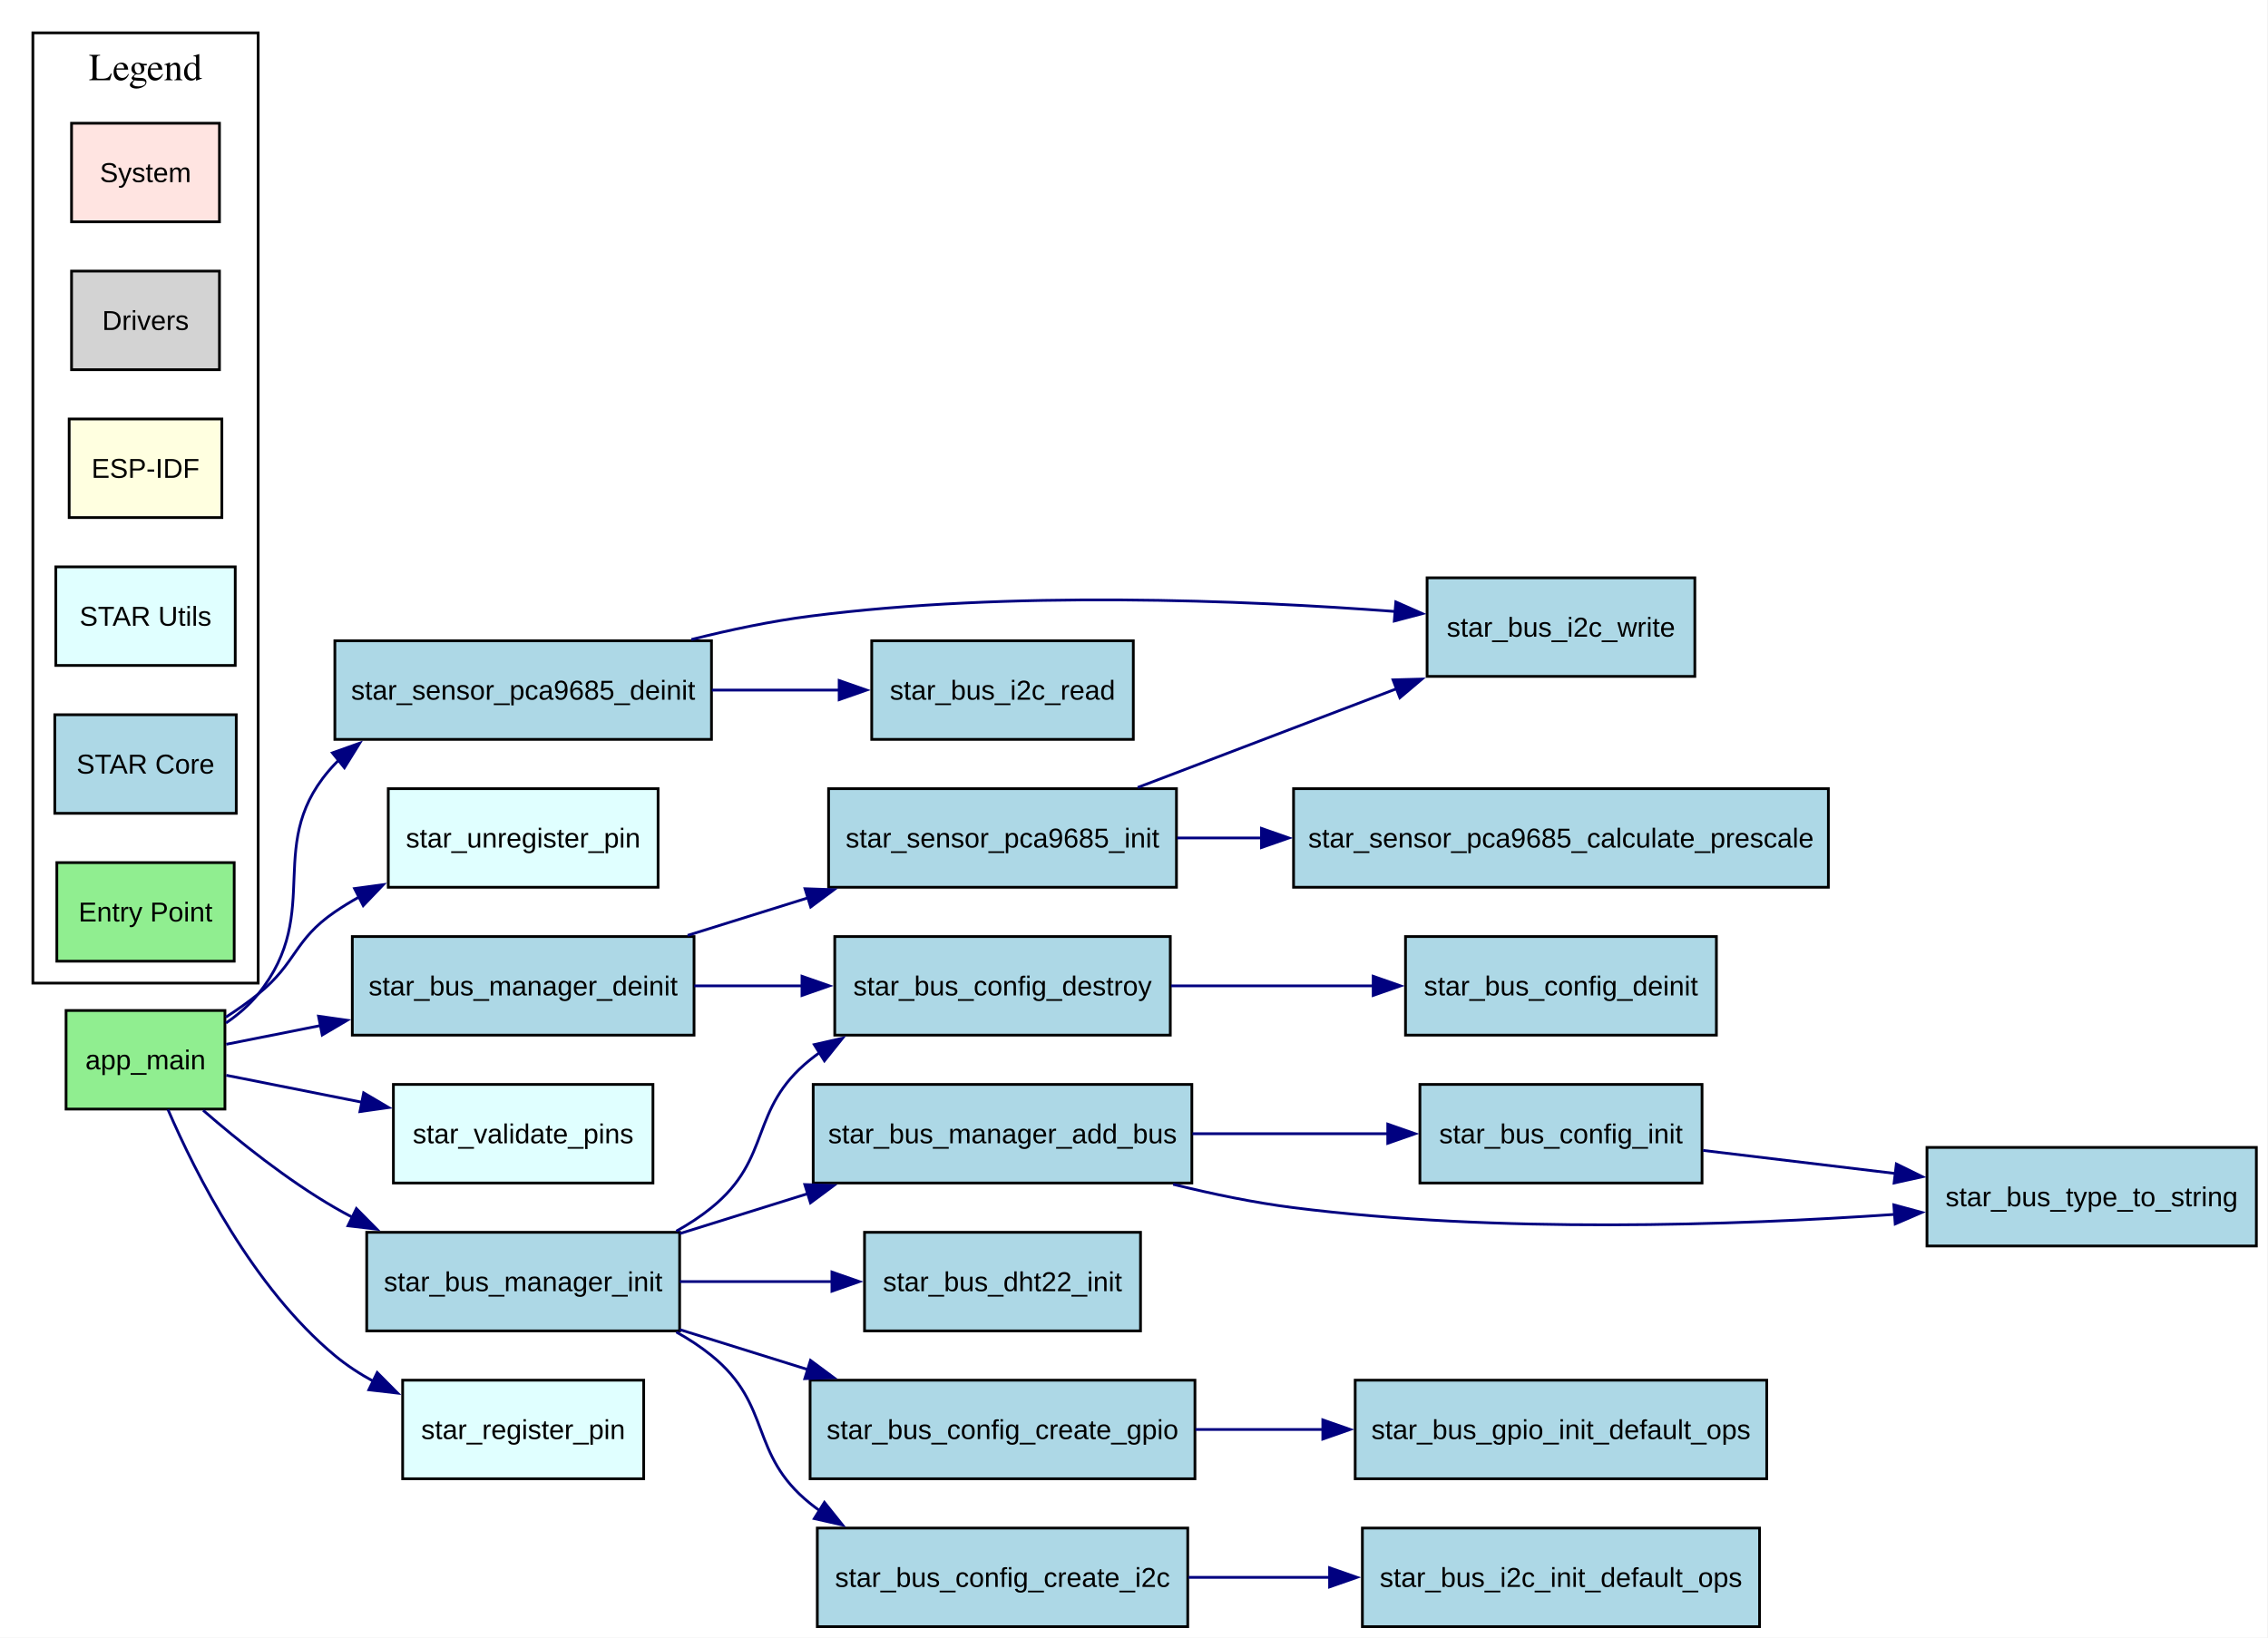
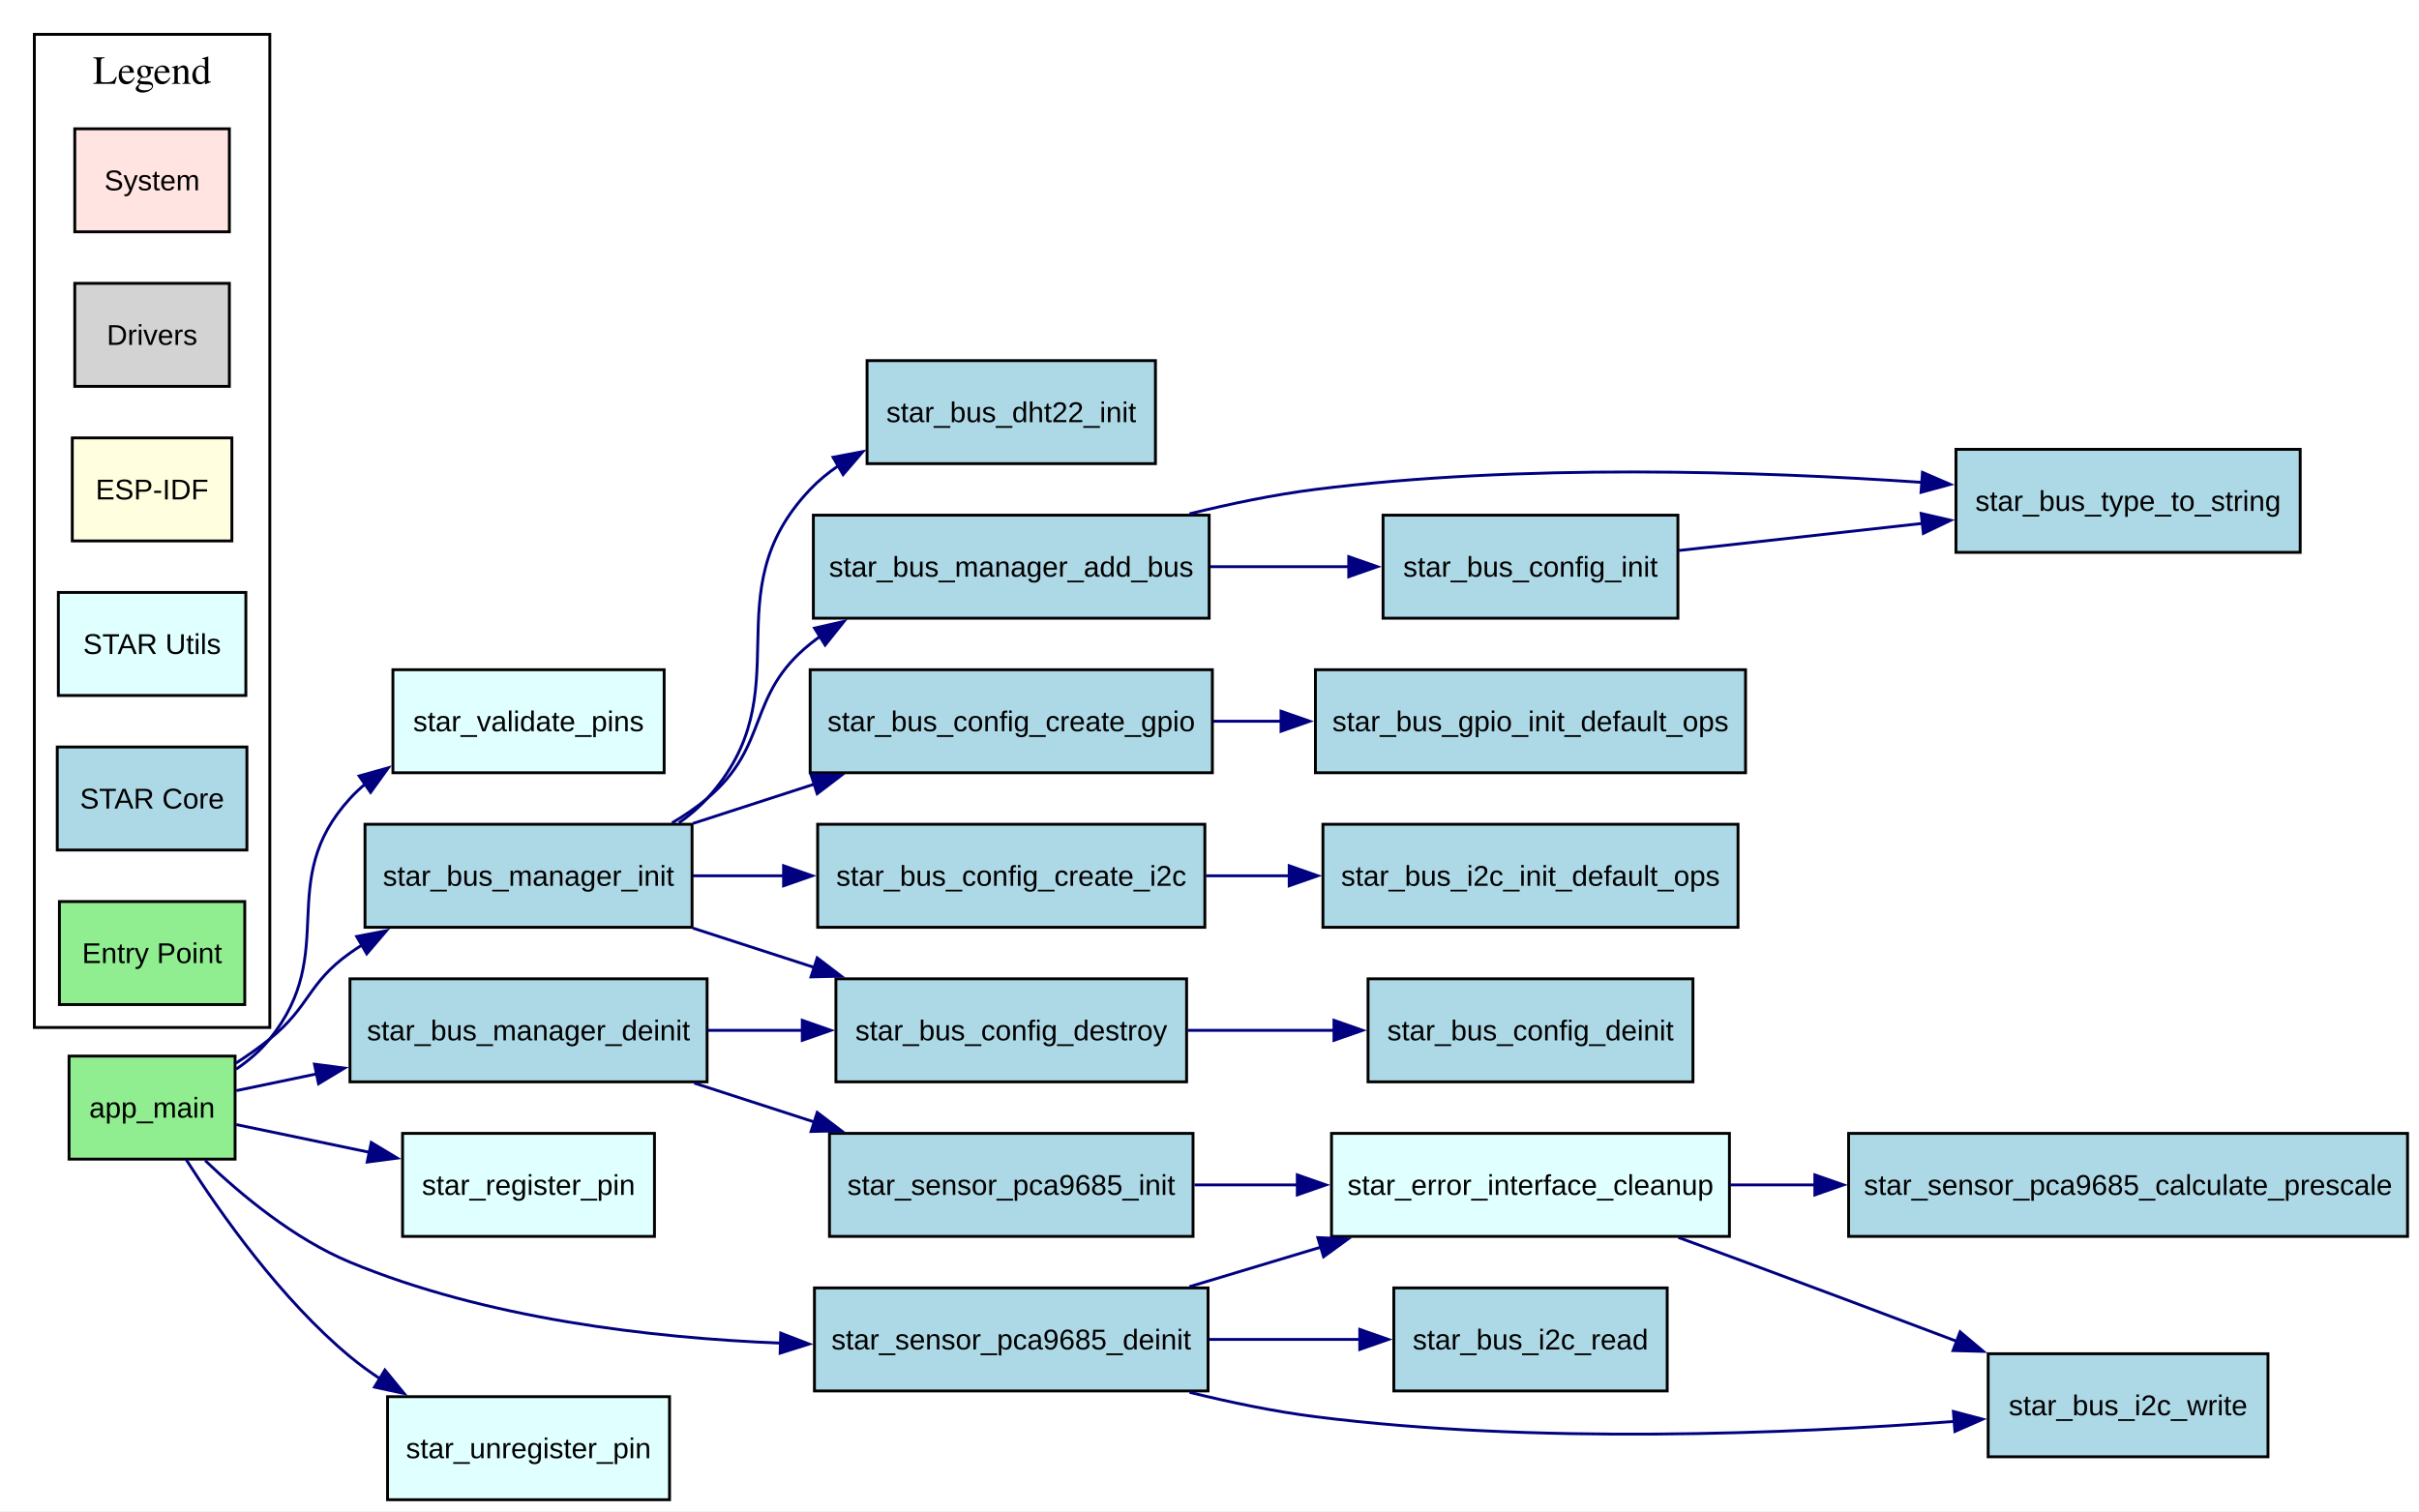
- <svg xmlns="http://www.w3.org/2000/svg" width="828pt" height="598pt" viewBox="0.00 0.00 828.00 598.00">
-   <g id="graph0" class="graph" transform="scale(1 1) rotate(0) translate(4 594)">
-     <polygon fill="white" stroke="none" points="-4,4 -4,-594 823.75,-594 823.75,4 -4,4" />
+ <svg xmlns="http://www.w3.org/2000/svg" width="845pt" height="528pt" viewBox="0.00 0.00 845.00 528.00">
+   <g id="graph0" class="graph" transform="scale(1 1) rotate(0) translate(4 524)">
+     <polygon fill="white" stroke="none" points="-4,4 -4,-524 841,-524 841,4 -4,4" />
    <g id="clust1" class="cluster">
-       <polygon fill="white" stroke="black" points="8,-235 8,-582 90.25,-582 90.25,-235 8,-235" />
-       <text xml:space="preserve" text-anchor="middle" x="49.12" y="-564.7" font-family="Times,serif" font-size="14.00">Legend</text>
+       <polygon fill="white" stroke="black" points="8,-165 8,-512 90.25,-512 90.25,-165 8,-165" />
+       <text xml:space="preserve" text-anchor="middle" x="49.12" y="-494.7" font-family="Times,serif" font-size="14.00">Legend</text>
    </g>
    <g id="node1" class="node">
-       <polygon fill="lightblue" stroke="black" points="641,-90 490.75,-90 490.75,-54 641,-54 641,-90" />
-       <text xml:space="preserve" text-anchor="middle" x="565.88" y="-68.5" font-family="Arial" font-size="10.00">star_bus_gpio_init_default_ops</text>
+       <polygon fill="lightblue" stroke="black" points="399.62,-398 298.88,-398 298.88,-362 399.62,-362 399.62,-398" />
+       <text xml:space="preserve" text-anchor="middle" x="349.25" y="-376.5" font-family="Arial" font-size="10.00">star_bus_dht22_init</text>
    </g>
    <g id="node2" class="node">
-       <polygon fill="lightblue" stroke="black" points="431.12,-198 292.88,-198 292.88,-162 431.12,-162 431.12,-198" />
-       <text xml:space="preserve" text-anchor="middle" x="362" y="-176.5" font-family="Arial" font-size="10.00">star_bus_manager_add_bus</text>
+       <polygon fill="lightblue" stroke="black" points="418.38,-344 280.12,-344 280.12,-308 418.38,-308 418.38,-344" />
+       <text xml:space="preserve" text-anchor="middle" x="349.25" y="-322.5" font-family="Arial" font-size="10.00">star_bus_manager_add_bus</text>
+     </g>
+     <g id="node10" class="node">
+       <polygon fill="lightblue" stroke="black" points="799.5,-367 679.25,-367 679.25,-331 799.5,-331 799.5,-367" />
+       <text xml:space="preserve" text-anchor="middle" x="739.38" y="-345.5" font-family="Arial" font-size="10.00">star_bus_type_to_string</text>
+     </g>
+     <g id="edge12" class="edge">
+       <path fill="none" stroke="navy" d="M411.53,-344.47C425.83,-348.01 441.09,-351.18 455.5,-353 527.34,-362.07 610.24,-359.37 667.65,-355.44" />
+       <polygon fill="navy" stroke="navy" points="667.55,-358.96 677.27,-354.75 667.05,-351.98 667.55,-358.96" />
+     </g>
+     <g id="node18" class="node">
+       <polygon fill="lightblue" stroke="black" points="582.12,-344 479.12,-344 479.12,-308 582.12,-308 582.12,-344" />
+       <text xml:space="preserve" text-anchor="middle" x="530.62" y="-322.5" font-family="Arial" font-size="10.00">star_bus_config_init</text>
+     </g>
+     <g id="edge11" class="edge">
+       <path fill="none" stroke="navy" d="M418.83,-326C434.83,-326 451.78,-326 467.47,-326" />
+       <polygon fill="navy" stroke="navy" points="467.14,-329.5 477.14,-326 467.14,-322.5 467.14,-329.5" />
    </g>
    <g id="node3" class="node">
-       <polygon fill="lightblue" stroke="black" points="617.38,-198 514.38,-198 514.38,-162 617.38,-162 617.38,-198" />
-       <text xml:space="preserve" text-anchor="middle" x="565.88" y="-176.5" font-family="Arial" font-size="10.00">star_bus_config_init</text>
-     </g>
-     <g id="edge11" class="edge">
-       <path fill="none" stroke="navy" d="M431.35,-180C454.43,-180 480.06,-180 502.65,-180" />
-       <polygon fill="navy" stroke="navy" points="502.64,-183.5 512.64,-180 502.64,-176.5 502.64,-183.5" />
+       <polygon fill="lightcyan" stroke="black" points="228,-290 133.25,-290 133.25,-254 228,-254 228,-290" />
+       <text xml:space="preserve" text-anchor="middle" x="180.62" y="-268.5" font-family="Arial" font-size="10.00">star_validate_pins</text>
+     </g>
+     <g id="node4" class="node">
+       <polygon fill="lightblue" stroke="black" points="603.12,-236 458.12,-236 458.12,-200 603.12,-200 603.12,-236" />
+       <text xml:space="preserve" text-anchor="middle" x="530.62" y="-214.5" font-family="Arial" font-size="10.00">star_bus_i2c_init_default_ops</text>
+     </g>
+     <g id="node5" class="node">
+       <polygon fill="lightblue" stroke="black" points="237.75,-236 123.5,-236 123.5,-200 237.75,-200 237.75,-236" />
+       <text xml:space="preserve" text-anchor="middle" x="180.62" y="-214.5" font-family="Arial" font-size="10.00">star_bus_manager_init</text>
+     </g>
+     <g id="edge18" class="edge">
+       <path fill="none" stroke="navy" d="M233.15,-236.48C236.75,-238.99 240.1,-241.82 243,-245 277.08,-282.4 244.13,-316.34 279,-353 281.93,-356.08 285.25,-358.81 288.82,-361.24" />
+       <polygon fill="navy" stroke="navy" points="287,-364.23 297.41,-366.21 290.51,-358.17 287,-364.23" />
+     </g>
+     <g id="edge19" class="edge">
+       <path fill="none" stroke="navy" d="M230.74,-236.47C235.09,-239.02 239.26,-241.86 243,-245 265.09,-263.55 256.52,-280.92 279,-299 280.13,-299.91 281.3,-300.79 282.49,-301.65" />
+       <polygon fill="navy" stroke="navy" points="280.52,-304.54 290.85,-306.88 284.23,-298.61 280.52,-304.54" />
    </g>
    <g id="node6" class="node">
-       <polygon fill="lightblue" stroke="black" points="819.75,-175 699.5,-175 699.5,-139 819.75,-139 819.75,-175" />
-       <text xml:space="preserve" text-anchor="middle" x="759.62" y="-153.5" font-family="Arial" font-size="10.00">star_bus_type_to_string</text>
-     </g>
-     <g id="edge12" class="edge">
-       <path fill="none" stroke="navy" d="M424.28,-161.53C438.58,-157.99 453.84,-154.82 468.25,-153 542.69,-143.6 628.72,-146.48 687.7,-150.54" />
-       <polygon fill="navy" stroke="navy" points="687.39,-154.03 697.62,-151.26 687.9,-147.05 687.39,-154.03" />
+       <polygon fill="lightblue" stroke="black" points="419.5,-290 279,-290 279,-254 419.5,-254 419.5,-290" />
+       <text xml:space="preserve" text-anchor="middle" x="349.25" y="-268.5" font-family="Arial" font-size="10.00">star_bus_config_create_gpio</text>
+     </g>
+     <g id="edge15" class="edge">
+       <path fill="none" stroke="navy" d="M238.04,-236.28C251.73,-240.72 266.51,-245.51 280.66,-250.1" />
+       <polygon fill="navy" stroke="navy" points="279.3,-253.33 289.89,-253.09 281.46,-246.67 279.3,-253.33" />
+     </g>
+     <g id="node9" class="node">
+       <polygon fill="lightblue" stroke="black" points="416.88,-236 281.62,-236 281.62,-200 416.88,-200 416.88,-236" />
+       <text xml:space="preserve" text-anchor="middle" x="349.25" y="-214.5" font-family="Arial" font-size="10.00">star_bus_config_create_i2c</text>
+     </g>
+     <g id="edge16" class="edge">
+       <path fill="none" stroke="navy" d="M238.04,-218C248.34,-218 259.25,-218 270.05,-218" />
+       <polygon fill="navy" stroke="navy" points="269.72,-221.5 279.72,-218 269.72,-214.5 269.72,-221.5" />
+     </g>
+     <g id="node14" class="node">
+       <polygon fill="lightblue" stroke="black" points="410.5,-182 288,-182 288,-146 410.5,-146 410.5,-182" />
+       <text xml:space="preserve" text-anchor="middle" x="349.25" y="-160.5" font-family="Arial" font-size="10.00">star_bus_config_destroy</text>
+     </g>
+     <g id="edge17" class="edge">
+       <path fill="none" stroke="navy" d="M238.04,-199.72C251.73,-195.28 266.51,-190.49 280.66,-185.9" />
+       <polygon fill="navy" stroke="navy" points="281.46,-189.33 289.89,-182.91 279.3,-182.67 281.46,-189.33" />
+     </g>
+     <g id="node12" class="node">
+       <polygon fill="lightblue" stroke="black" points="605.75,-290 455.5,-290 455.5,-254 605.75,-254 605.75,-290" />
+       <text xml:space="preserve" text-anchor="middle" x="530.62" y="-268.5" font-family="Arial" font-size="10.00">star_bus_gpio_init_default_ops</text>
+     </g>
+     <g id="edge7" class="edge">
+       <path fill="none" stroke="navy" d="M419.86,-272C427.69,-272 435.74,-272 443.74,-272" />
+       <polygon fill="navy" stroke="navy" points="443.49,-275.5 453.49,-272 443.49,-268.5 443.49,-275.5" />
+     </g>
+     <g id="node7" class="node">
+       <polygon fill="lightcyan" stroke="black" points="600.12,-128 461.12,-128 461.12,-92 600.12,-92 600.12,-128" />
+       <text xml:space="preserve" text-anchor="middle" x="530.62" y="-106.5" font-family="Arial" font-size="10.00">star_error_interface_cleanup</text>
+     </g>
+     <g id="node16" class="node">
+       <polygon fill="lightblue" stroke="black" points="837,-128 641.75,-128 641.75,-92 837,-92 837,-128" />
+       <text xml:space="preserve" text-anchor="middle" x="739.38" y="-106.5" font-family="Arial" font-size="10.00">star_sensor_pca9685_calculate_prescale</text>
+     </g>
+     <g id="edge21" class="edge">
+       <path fill="none" stroke="navy" d="M600.47,-110C610.03,-110 620.03,-110 630.1,-110" />
+       <polygon fill="navy" stroke="navy" points="629.96,-113.5 639.96,-110 629.96,-106.5 629.96,-113.5" />
+     </g>
+     <g id="node20" class="node">
+       <polygon fill="lightblue" stroke="black" points="788.25,-51 690.5,-51 690.5,-15 788.25,-15 788.25,-51" />
+       <text xml:space="preserve" text-anchor="middle" x="739.38" y="-29.5" font-family="Arial" font-size="10.00">star_bus_i2c_write</text>
+     </g>
+     <g id="edge20" class="edge">
+       <path fill="none" stroke="navy" d="M582.29,-91.63C590.15,-88.76 598.17,-85.81 605.75,-83 629.95,-74.03 656.59,-64.02 679.6,-55.32" />
+       <polygon fill="navy" stroke="navy" points="680.7,-58.65 688.82,-51.83 678.22,-52.1 680.7,-58.65" />
+     </g>
+     <g id="node8" class="node">
+       <polygon fill="lightblue" stroke="black" points="243,-182 118.25,-182 118.25,-146 243,-146 243,-182" />
+       <text xml:space="preserve" text-anchor="middle" x="180.62" y="-160.5" font-family="Arial" font-size="10.00">star_bus_manager_deinit</text>
+     </g>
+     <g id="node11" class="node">
+       <polygon fill="lightblue" stroke="black" points="412.75,-128 285.75,-128 285.75,-92 412.75,-92 412.75,-128" />
+       <text xml:space="preserve" text-anchor="middle" x="349.25" y="-106.5" font-family="Arial" font-size="10.00">star_sensor_pca9685_init</text>
+     </g>
+     <g id="edge14" class="edge">
+       <path fill="none" stroke="navy" d="M238.5,-145.57C252.1,-141.16 266.75,-136.41 280.77,-131.87" />
+       <polygon fill="navy" stroke="navy" points="281.47,-135.32 289.91,-128.91 279.32,-128.66 281.47,-135.32" />
+     </g>
+     <g id="edge13" class="edge">
+       <path fill="none" stroke="navy" d="M243.2,-164C254,-164 265.33,-164 276.38,-164" />
+       <polygon fill="navy" stroke="navy" points="276.25,-167.5 286.25,-164 276.25,-160.5 276.25,-167.5" />
+     </g>
+     <g id="edge8" class="edge">
+       <path fill="none" stroke="navy" d="M417.3,-218C426.81,-218 436.69,-218 446.46,-218" />
+       <polygon fill="navy" stroke="navy" points="446.34,-221.5 456.34,-218 446.34,-214.5 446.34,-221.5" />
+     </g>
+     <g id="edge25" class="edge">
+       <path fill="none" stroke="navy" d="M413.24,-110C424.87,-110 437.15,-110 449.21,-110" />
+       <polygon fill="navy" stroke="navy" points="449.17,-113.5 459.17,-110 449.17,-106.5 449.17,-113.5" />
+     </g>
+     <g id="node13" class="node">
+       <polygon fill="lightcyan" stroke="black" points="224.62,-128 136.62,-128 136.62,-92 224.62,-92 224.62,-128" />
+       <text xml:space="preserve" text-anchor="middle" x="180.62" y="-106.5" font-family="Arial" font-size="10.00">star_register_pin</text>
+     </g>
+     <g id="node15" class="node">
+       <polygon fill="lightblue" stroke="black" points="587.38,-182 473.88,-182 473.88,-146 587.38,-146 587.38,-182" />
+       <text xml:space="preserve" text-anchor="middle" x="530.62" y="-160.5" font-family="Arial" font-size="10.00">star_bus_config_deinit</text>
+     </g>
+     <g id="edge9" class="edge">
+       <path fill="none" stroke="navy" d="M410.98,-164C427.41,-164 445.3,-164 462.08,-164" />
+       <polygon fill="navy" stroke="navy" points="461.98,-167.5 471.98,-164 461.98,-160.5 461.98,-167.5" />
+     </g>
+     <g id="node17" class="node">
+       <polygon fill="lightblue" stroke="black" points="578.38,-74 482.88,-74 482.88,-38 578.38,-38 578.38,-74" />
+       <text xml:space="preserve" text-anchor="middle" x="530.62" y="-52.5" font-family="Arial" font-size="10.00">star_bus_i2c_read</text>
    </g>
    <g id="edge10" class="edge">
-       <path fill="none" stroke="navy" d="M617.76,-173.9C639.31,-171.31 664.78,-168.26 688.09,-165.46" />
-       <polygon fill="navy" stroke="navy" points="688.32,-168.96 697.84,-164.29 687.49,-162.01 688.32,-168.96" />
-     </g>
-     <g id="node4" class="node">
-       <polygon fill="lightblue" stroke="black" points="412.38,-144 311.62,-144 311.62,-108 412.38,-108 412.38,-144" />
-       <text xml:space="preserve" text-anchor="middle" x="362" y="-122.5" font-family="Arial" font-size="10.00">star_bus_dht22_init</text>
-     </g>
-     <g id="node5" class="node">
-       <polygon fill="lightblue" stroke="black" points="432.25,-90 291.75,-90 291.75,-54 432.25,-54 432.25,-90" />
-       <text xml:space="preserve" text-anchor="middle" x="362" y="-68.5" font-family="Arial" font-size="10.00">star_bus_config_create_gpio</text>
-     </g>
-     <g id="edge7" class="edge">
-       <path fill="none" stroke="navy" d="M432.47,-72C447.53,-72 463.61,-72 479.21,-72" />
-       <polygon fill="navy" stroke="navy" points="478.93,-75.5 488.93,-72 478.93,-68.5 478.93,-75.5" />
-     </g>
-     <g id="node7" class="node">
-       <polygon fill="lightblue" stroke="black" points="423.25,-252 300.75,-252 300.75,-216 423.25,-216 423.25,-252" />
-       <text xml:space="preserve" text-anchor="middle" x="362" y="-230.5" font-family="Arial" font-size="10.00">star_bus_config_destroy</text>
-     </g>
-     <g id="node18" class="node">
-       <polygon fill="lightblue" stroke="black" points="622.62,-252 509.12,-252 509.12,-216 622.62,-216 622.62,-252" />
-       <text xml:space="preserve" text-anchor="middle" x="565.88" y="-230.5" font-family="Arial" font-size="10.00">star_bus_config_deinit</text>
-     </g>
-     <g id="edge9" class="edge">
-       <path fill="none" stroke="navy" d="M423.57,-234C446.82,-234 473.5,-234 497.37,-234" />
-       <polygon fill="navy" stroke="navy" points="497.32,-237.5 507.32,-234 497.32,-230.5 497.32,-237.5" />
-     </g>
-     <g id="node8" class="node">
-       <polygon fill="lightblue" stroke="black" points="663.5,-306 468.25,-306 468.25,-270 663.5,-270 663.5,-306" />
-       <text xml:space="preserve" text-anchor="middle" x="565.88" y="-284.5" font-family="Arial" font-size="10.00">star_sensor_pca9685_calculate_prescale</text>
-     </g>
-     <g id="node9" class="node">
-       <polygon fill="lightblue" stroke="black" points="425.5,-306 298.5,-306 298.5,-270 425.5,-270 425.5,-306" />
-       <text xml:space="preserve" text-anchor="middle" x="362" y="-284.5" font-family="Arial" font-size="10.00">star_sensor_pca9685_init</text>
+       <path fill="none" stroke="navy" d="M582.47,-331.66C608.11,-334.51 639.62,-338.01 667.59,-341.13" />
+       <polygon fill="navy" stroke="navy" points="667.09,-344.59 677.42,-342.22 667.87,-337.63 667.09,-344.59" />
+     </g>
+     <g id="node19" class="node">
+       <polygon fill="lightblue" stroke="black" points="418,-74 280.5,-74 280.5,-38 418,-38 418,-74" />
+       <text xml:space="preserve" text-anchor="middle" x="349.25" y="-52.5" font-family="Arial" font-size="10.00">star_sensor_pca9685_deinit</text>
+     </g>
+     <g id="edge24" class="edge">
+       <path fill="none" stroke="navy" d="M411.48,-74.43C426.26,-78.88 442.19,-83.68 457.43,-88.26" />
+       <polygon fill="navy" stroke="navy" points="456.33,-91.59 466.92,-91.12 458.35,-84.89 456.33,-91.59" />
+     </g>
+     <g id="edge22" class="edge">
+       <path fill="none" stroke="navy" d="M418.32,-56C435.71,-56 454.26,-56 471.13,-56" />
+       <polygon fill="navy" stroke="navy" points="470.99,-59.5 480.99,-56 470.99,-52.5 470.99,-59.5" />
    </g>
    <g id="edge23" class="edge">
-       <path fill="none" stroke="navy" d="M425.77,-288C435.63,-288 446.06,-288 456.59,-288" />
-       <polygon fill="navy" stroke="navy" points="456.54,-291.5 466.54,-288 456.54,-284.5 456.54,-291.5" />
-     </g>
-     <g id="node15" class="node">
-       <polygon fill="lightblue" stroke="black" points="614.75,-383 517,-383 517,-347 614.75,-347 614.75,-383" />
-       <text xml:space="preserve" text-anchor="middle" x="565.88" y="-361.5" font-family="Arial" font-size="10.00">star_bus_i2c_write</text>
-     </g>
-     <g id="edge22" class="edge">
-       <path fill="none" stroke="navy" d="M411.35,-306.44C439.84,-317.31 476.08,-331.13 506.19,-342.62" />
-       <polygon fill="navy" stroke="navy" points="504.56,-345.74 515.15,-346.03 507.06,-339.2 504.56,-345.74" />
-     </g>
-     <g id="node10" class="node">
-       <polygon fill="lightblue" stroke="black" points="255.75,-360 118.25,-360 118.25,-324 255.75,-324 255.75,-360" />
-       <text xml:space="preserve" text-anchor="middle" x="187" y="-338.5" font-family="Arial" font-size="10.00">star_sensor_pca9685_deinit</text>
-     </g>
-     <g id="edge21" class="edge">
-       <path fill="none" stroke="navy" d="M248.39,-360.47C262.48,-364.01 277.53,-367.18 291.75,-369 364.87,-378.36 449.89,-374.88 505.4,-370.7" />
-       <polygon fill="navy" stroke="navy" points="505.58,-374.2 515.28,-369.92 505.03,-367.22 505.58,-374.2" />
-     </g>
-     <g id="node17" class="node">
-       <polygon fill="lightblue" stroke="black" points="409.75,-360 314.25,-360 314.25,-324 409.75,-324 409.75,-360" />
-       <text xml:space="preserve" text-anchor="middle" x="362" y="-338.5" font-family="Arial" font-size="10.00">star_bus_i2c_read</text>
-     </g>
-     <g id="edge20" class="edge">
-       <path fill="none" stroke="navy" d="M255.88,-342C271.34,-342 287.64,-342 302.66,-342" />
-       <polygon fill="navy" stroke="navy" points="302.36,-345.5 312.36,-342 302.36,-338.5 302.36,-345.5" />
-     </g>
-     <g id="node11" class="node">
-       <polygon fill="lightcyan" stroke="black" points="236.25,-306 137.75,-306 137.75,-270 236.25,-270 236.25,-306" />
-       <text xml:space="preserve" text-anchor="middle" x="187" y="-284.5" font-family="Arial" font-size="10.00">star_unregister_pin</text>
-     </g>
-     <g id="node12" class="node">
-       <polygon fill="lightgreen" stroke="black" points="78.12,-225 20.12,-225 20.12,-189 78.12,-189 78.12,-225" />
-       <text xml:space="preserve" text-anchor="middle" x="49.12" y="-203.5" font-family="Arial" font-size="10.00">app_main</text>
+       <path fill="none" stroke="navy" d="M411.53,-37.53C425.83,-33.99 441.09,-30.82 455.5,-29 532.09,-19.33 621.26,-23.04 678.69,-27.35" />
+       <polygon fill="navy" stroke="navy" points="678.35,-30.83 688.59,-28.13 678.89,-23.85 678.35,-30.83" />
+     </g>
+     <g id="node21" class="node">
+       <polygon fill="lightgreen" stroke="black" points="78.12,-155 20.12,-155 20.12,-119 78.12,-119 78.12,-155" />
+       <text xml:space="preserve" text-anchor="middle" x="49.12" y="-133.5" font-family="Arial" font-size="10.00">app_main</text>
+     </g>
+     <g id="edge6" class="edge">
+       <path fill="none" stroke="navy" d="M78.49,-150.42C82.86,-153.42 87,-156.95 90.25,-161 114.9,-191.68 91.74,-215.91 118.25,-245 119.94,-246.85 121.78,-248.58 123.73,-250.2" />
+       <polygon fill="navy" stroke="navy" points="121.45,-252.88 131.65,-255.73 125.45,-247.14 121.45,-252.88" />
+     </g>
+     <g id="edge2" class="edge">
+       <path fill="none" stroke="navy" d="M78.43,-152.55C82.53,-155.19 86.59,-158.04 90.25,-161 104.44,-172.46 103.38,-180.45 118.25,-191 119.61,-191.97 121.02,-192.91 122.46,-193.83" />
+       <polygon fill="navy" stroke="navy" points="120.59,-196.8 130.99,-198.8 124.11,-190.74 120.59,-196.8" />
+     </g>
+     <g id="edge1" class="edge">
+       <path fill="none" stroke="navy" d="M78.54,-142.93C86.98,-144.68 96.64,-146.7 106.56,-148.77" />
+       <polygon fill="navy" stroke="navy" points="105.84,-152.19 116.34,-150.81 107.27,-145.34 105.84,-152.19" />
+     </g>
+     <g id="edge3" class="edge">
+       <path fill="none" stroke="navy" d="M78.54,-131.07C92.28,-128.21 109.23,-124.68 125.31,-121.33" />
+       <polygon fill="navy" stroke="navy" points="125.69,-124.82 134.76,-119.35 124.26,-117.97 125.69,-124.82" />
    </g>
    <g id="edge4" class="edge">
-       <path fill="none" stroke="navy" d="M78.49,-220.42C82.86,-223.42 87,-226.95 90.25,-231 114.9,-261.68 91.23,-286.39 118.25,-315 118.73,-315.5 119.21,-316 119.71,-316.48" />
-       <polygon fill="navy" stroke="navy" points="117.35,-319.08 127.33,-322.63 121.74,-313.63 117.35,-319.08" />
+       <path fill="none" stroke="navy" d="M67.67,-118.51C80.46,-106.27 98.88,-91.04 118.25,-83 165.74,-63.28 223.2,-56.53 268.8,-54.7" />
+       <polygon fill="navy" stroke="navy" points="268.73,-58.21 278.61,-54.39 268.51,-51.21 268.73,-58.21" />
+     </g>
+     <g id="node22" class="node">
+       <polygon fill="lightcyan" stroke="black" points="229.88,-36 131.38,-36 131.38,0 229.88,0 229.88,-36" />
+       <text xml:space="preserve" text-anchor="middle" x="180.62" y="-14.5" font-family="Arial" font-size="10.00">star_unregister_pin</text>
    </g>
    <g id="edge5" class="edge">
-       <path fill="none" stroke="navy" d="M78.43,-222.55C82.53,-225.19 86.59,-228.04 90.25,-231 104.44,-242.46 103.19,-250.71 118.25,-261 121.09,-262.94 124.08,-264.77 127.17,-266.49" />
-       <polygon fill="navy" stroke="navy" points="125.43,-269.53 135.93,-270.95 128.6,-263.29 125.43,-269.53" />
-     </g>
-     <g id="node13" class="node">
-       <polygon fill="lightblue" stroke="black" points="249.38,-252 124.62,-252 124.62,-216 249.38,-216 249.38,-252" />
-       <text xml:space="preserve" text-anchor="middle" x="187" y="-230.5" font-family="Arial" font-size="10.00">star_bus_manager_deinit</text>
-     </g>
-     <g id="edge1" class="edge">
-       <path fill="none" stroke="navy" d="M78.61,-212.66C88.8,-214.68 100.8,-217.07 113.02,-219.5" />
-       <polygon fill="navy" stroke="navy" points="112.28,-222.92 122.77,-221.43 113.64,-216.05 112.28,-222.92" />
-     </g>
-     <g id="node14" class="node">
-       <polygon fill="lightcyan" stroke="black" points="234.38,-198 139.62,-198 139.62,-162 234.38,-162 234.38,-198" />
-       <text xml:space="preserve" text-anchor="middle" x="187" y="-176.5" font-family="Arial" font-size="10.00">star_validate_pins</text>
-     </g>
-     <g id="edge6" class="edge">
-       <path fill="none" stroke="navy" d="M78.61,-201.34C93.04,-198.47 111.09,-194.88 128.26,-191.47" />
-       <polygon fill="navy" stroke="navy" points="128.76,-194.94 137.89,-189.56 127.4,-188.08 128.76,-194.94" />
-     </g>
-     <g id="node19" class="node">
-       <polygon fill="lightblue" stroke="black" points="244.12,-144 129.88,-144 129.88,-108 244.12,-108 244.12,-144" />
-       <text xml:space="preserve" text-anchor="middle" x="187" y="-122.5" font-family="Arial" font-size="10.00">star_bus_manager_init</text>
-     </g>
-     <g id="edge2" class="edge">
-       <path fill="none" stroke="navy" d="M70.16,-188.55C83.17,-177.24 100.88,-163.06 118.25,-153 120.3,-151.81 122.42,-150.65 124.58,-149.52" />
-       <polygon fill="navy" stroke="navy" points="126.11,-152.67 133.56,-145.14 123.04,-146.38 126.11,-152.67" />
-     </g>
-     <g id="node21" class="node">
-       <polygon fill="lightcyan" stroke="black" points="231,-90 143,-90 143,-54 231,-54 231,-90" />
-       <text xml:space="preserve" text-anchor="middle" x="187" y="-68.5" font-family="Arial" font-size="10.00">star_register_pin</text>
-     </g>
-     <g id="edge3" class="edge">
-       <path fill="none" stroke="navy" d="M57.31,-188.85C67.54,-165.16 88.42,-123.8 118.25,-99 122.58,-95.4 127.45,-92.23 132.55,-89.46" />
-       <polygon fill="navy" stroke="navy" points="133.71,-92.79 141.17,-85.27 130.65,-86.49 133.71,-92.79" />
-     </g>
-     <g id="edge13" class="edge">
-       <path fill="none" stroke="navy" d="M249.48,-234C262.25,-234 275.82,-234 288.93,-234" />
-       <polygon fill="navy" stroke="navy" points="288.79,-237.5 298.79,-234 288.79,-230.5 288.79,-237.5" />
-     </g>
-     <g id="edge14" class="edge">
-       <path fill="none" stroke="navy" d="M247.05,-252.43C261.17,-256.84 276.38,-261.59 290.94,-266.13" />
-       <polygon fill="navy" stroke="navy" points="289.89,-269.47 300.47,-269.11 291.97,-262.79 289.89,-269.47" />
-     </g>
-     <g id="node16" class="node">
-       <polygon fill="lightblue" stroke="black" points="429.62,-36 294.38,-36 294.38,0 429.62,0 429.62,-36" />
-       <text xml:space="preserve" text-anchor="middle" x="362" y="-14.5" font-family="Arial" font-size="10.00">star_bus_config_create_i2c</text>
-     </g>
-     <g id="node20" class="node">
-       <polygon fill="lightblue" stroke="black" points="638.38,-36 493.38,-36 493.38,0 638.38,0 638.38,-36" />
-       <text xml:space="preserve" text-anchor="middle" x="565.88" y="-14.5" font-family="Arial" font-size="10.00">star_bus_i2c_init_default_ops</text>
-     </g>
-     <g id="edge8" class="edge">
-       <path fill="none" stroke="navy" d="M429.94,-18C446.51,-18 464.47,-18 481.71,-18" />
-       <polygon fill="navy" stroke="navy" points="481.4,-21.5 491.4,-18 481.4,-14.5 481.4,-21.5" />
-     </g>
-     <g id="edge19" class="edge">
-       <path fill="none" stroke="navy" d="M244.17,-143.53C259.16,-148.21 275.54,-153.32 291.17,-158.2" />
-       <polygon fill="navy" stroke="navy" points="289.81,-161.44 300.4,-161.08 291.89,-154.76 289.81,-161.44" />
-     </g>
-     <g id="edge18" class="edge">
-       <path fill="none" stroke="navy" d="M244.17,-126C261.98,-126 281.75,-126 299.89,-126" />
-       <polygon fill="navy" stroke="navy" points="299.72,-129.5 309.72,-126 299.72,-122.5 299.72,-129.5" />
-     </g>
-     <g id="edge15" class="edge">
-       <path fill="none" stroke="navy" d="M244.17,-108.47C259.16,-103.79 275.54,-98.68 291.17,-93.8" />
-       <polygon fill="navy" stroke="navy" points="291.89,-97.24 300.4,-90.92 289.81,-90.56 291.89,-97.24" />
-     </g>
-     <g id="edge17" class="edge">
-       <path fill="none" stroke="navy" d="M242.9,-144.42C247.46,-146.96 251.82,-149.81 255.75,-153 278.16,-171.16 269.27,-188.92 291.75,-207 292.88,-207.91 294.05,-208.79 295.24,-209.65" />
-       <polygon fill="navy" stroke="navy" points="293.27,-212.54 303.6,-214.88 296.98,-206.61 293.27,-212.54" />
-     </g>
-     <g id="edge16" class="edge">
-       <path fill="none" stroke="navy" d="M242.9,-107.58C247.46,-105.04 251.82,-102.19 255.75,-99 278.16,-80.84 269.27,-63.08 291.75,-45 292.88,-44.09 294.05,-43.21 295.24,-42.35" />
-       <polygon fill="navy" stroke="navy" points="296.98,-45.39 303.6,-37.12 293.27,-39.46 296.98,-45.39" />
-     </g>
-     <g id="node22" class="node">
-       <polygon fill="lightgreen" stroke="black" points="81.5,-279 16.75,-279 16.75,-243 81.5,-243 81.5,-279" />
-       <text xml:space="preserve" text-anchor="middle" x="49.12" y="-257.5" font-family="Arial" font-size="10.00">Entry Point</text>
+       <path fill="none" stroke="navy" d="M61.04,-118.81C73.16,-99.79 94.2,-69.99 118.25,-50 121.59,-47.23 125.2,-44.6 128.95,-42.13" />
+       <polygon fill="navy" stroke="navy" points="130.45,-45.32 137.17,-37.12 126.81,-39.34 130.45,-45.32" />
    </g>
    <g id="node23" class="node">
-       <polygon fill="lightblue" stroke="black" points="82.25,-333 16,-333 16,-297 82.25,-297 82.25,-333" />
-       <text xml:space="preserve" text-anchor="middle" x="49.12" y="-311.5" font-family="Arial" font-size="10.00">STAR Core</text>
+       <polygon fill="lightgreen" stroke="black" points="81.5,-209 16.75,-209 16.75,-173 81.5,-173 81.5,-209" />
+       <text xml:space="preserve" text-anchor="middle" x="49.12" y="-187.5" font-family="Arial" font-size="10.00">Entry Point</text>
    </g>
    <g id="node24" class="node">
-       <polygon fill="lightcyan" stroke="black" points="81.88,-387 16.38,-387 16.38,-351 81.88,-351 81.88,-387" />
-       <text xml:space="preserve" text-anchor="middle" x="49.12" y="-365.5" font-family="Arial" font-size="10.00">STAR Utils</text>
+       <polygon fill="lightblue" stroke="black" points="82.25,-263 16,-263 16,-227 82.25,-227 82.25,-263" />
+       <text xml:space="preserve" text-anchor="middle" x="49.12" y="-241.5" font-family="Arial" font-size="10.00">STAR Core</text>
    </g>
    <g id="node25" class="node">
-       <polygon fill="lightyellow" stroke="black" points="77,-441 21.25,-441 21.25,-405 77,-405 77,-441" />
-       <text xml:space="preserve" text-anchor="middle" x="49.12" y="-419.5" font-family="Arial" font-size="10.00">ESP-IDF</text>
+       <polygon fill="lightcyan" stroke="black" points="81.88,-317 16.38,-317 16.38,-281 81.88,-281 81.88,-317" />
+       <text xml:space="preserve" text-anchor="middle" x="49.12" y="-295.5" font-family="Arial" font-size="10.00">STAR Utils</text>
    </g>
    <g id="node26" class="node">
-       <polygon fill="lightgray" stroke="black" points="76.12,-495 22.12,-495 22.12,-459 76.12,-459 76.12,-495" />
-       <text xml:space="preserve" text-anchor="middle" x="49.12" y="-473.5" font-family="Arial" font-size="10.00">Drivers</text>
+       <polygon fill="lightyellow" stroke="black" points="77,-371 21.25,-371 21.25,-335 77,-335 77,-371" />
+       <text xml:space="preserve" text-anchor="middle" x="49.12" y="-349.5" font-family="Arial" font-size="10.00">ESP-IDF</text>
    </g>
    <g id="node27" class="node">
-       <polygon fill="mistyrose" stroke="black" points="76.12,-549 22.12,-549 22.12,-513 76.12,-513 76.12,-549" />
-       <text xml:space="preserve" text-anchor="middle" x="49.12" y="-527.5" font-family="Arial" font-size="10.00">System</text>
+       <polygon fill="lightgray" stroke="black" points="76.12,-425 22.12,-425 22.12,-389 76.12,-389 76.12,-425" />
+       <text xml:space="preserve" text-anchor="middle" x="49.12" y="-403.5" font-family="Arial" font-size="10.00">Drivers</text>
+     </g>
+     <g id="node28" class="node">
+       <polygon fill="mistyrose" stroke="black" points="76.12,-479 22.12,-479 22.12,-443 76.12,-443 76.12,-479" />
+       <text xml:space="preserve" text-anchor="middle" x="49.12" y="-457.5" font-family="Arial" font-size="10.00">System</text>
    </g>
  </g>
</svg>
